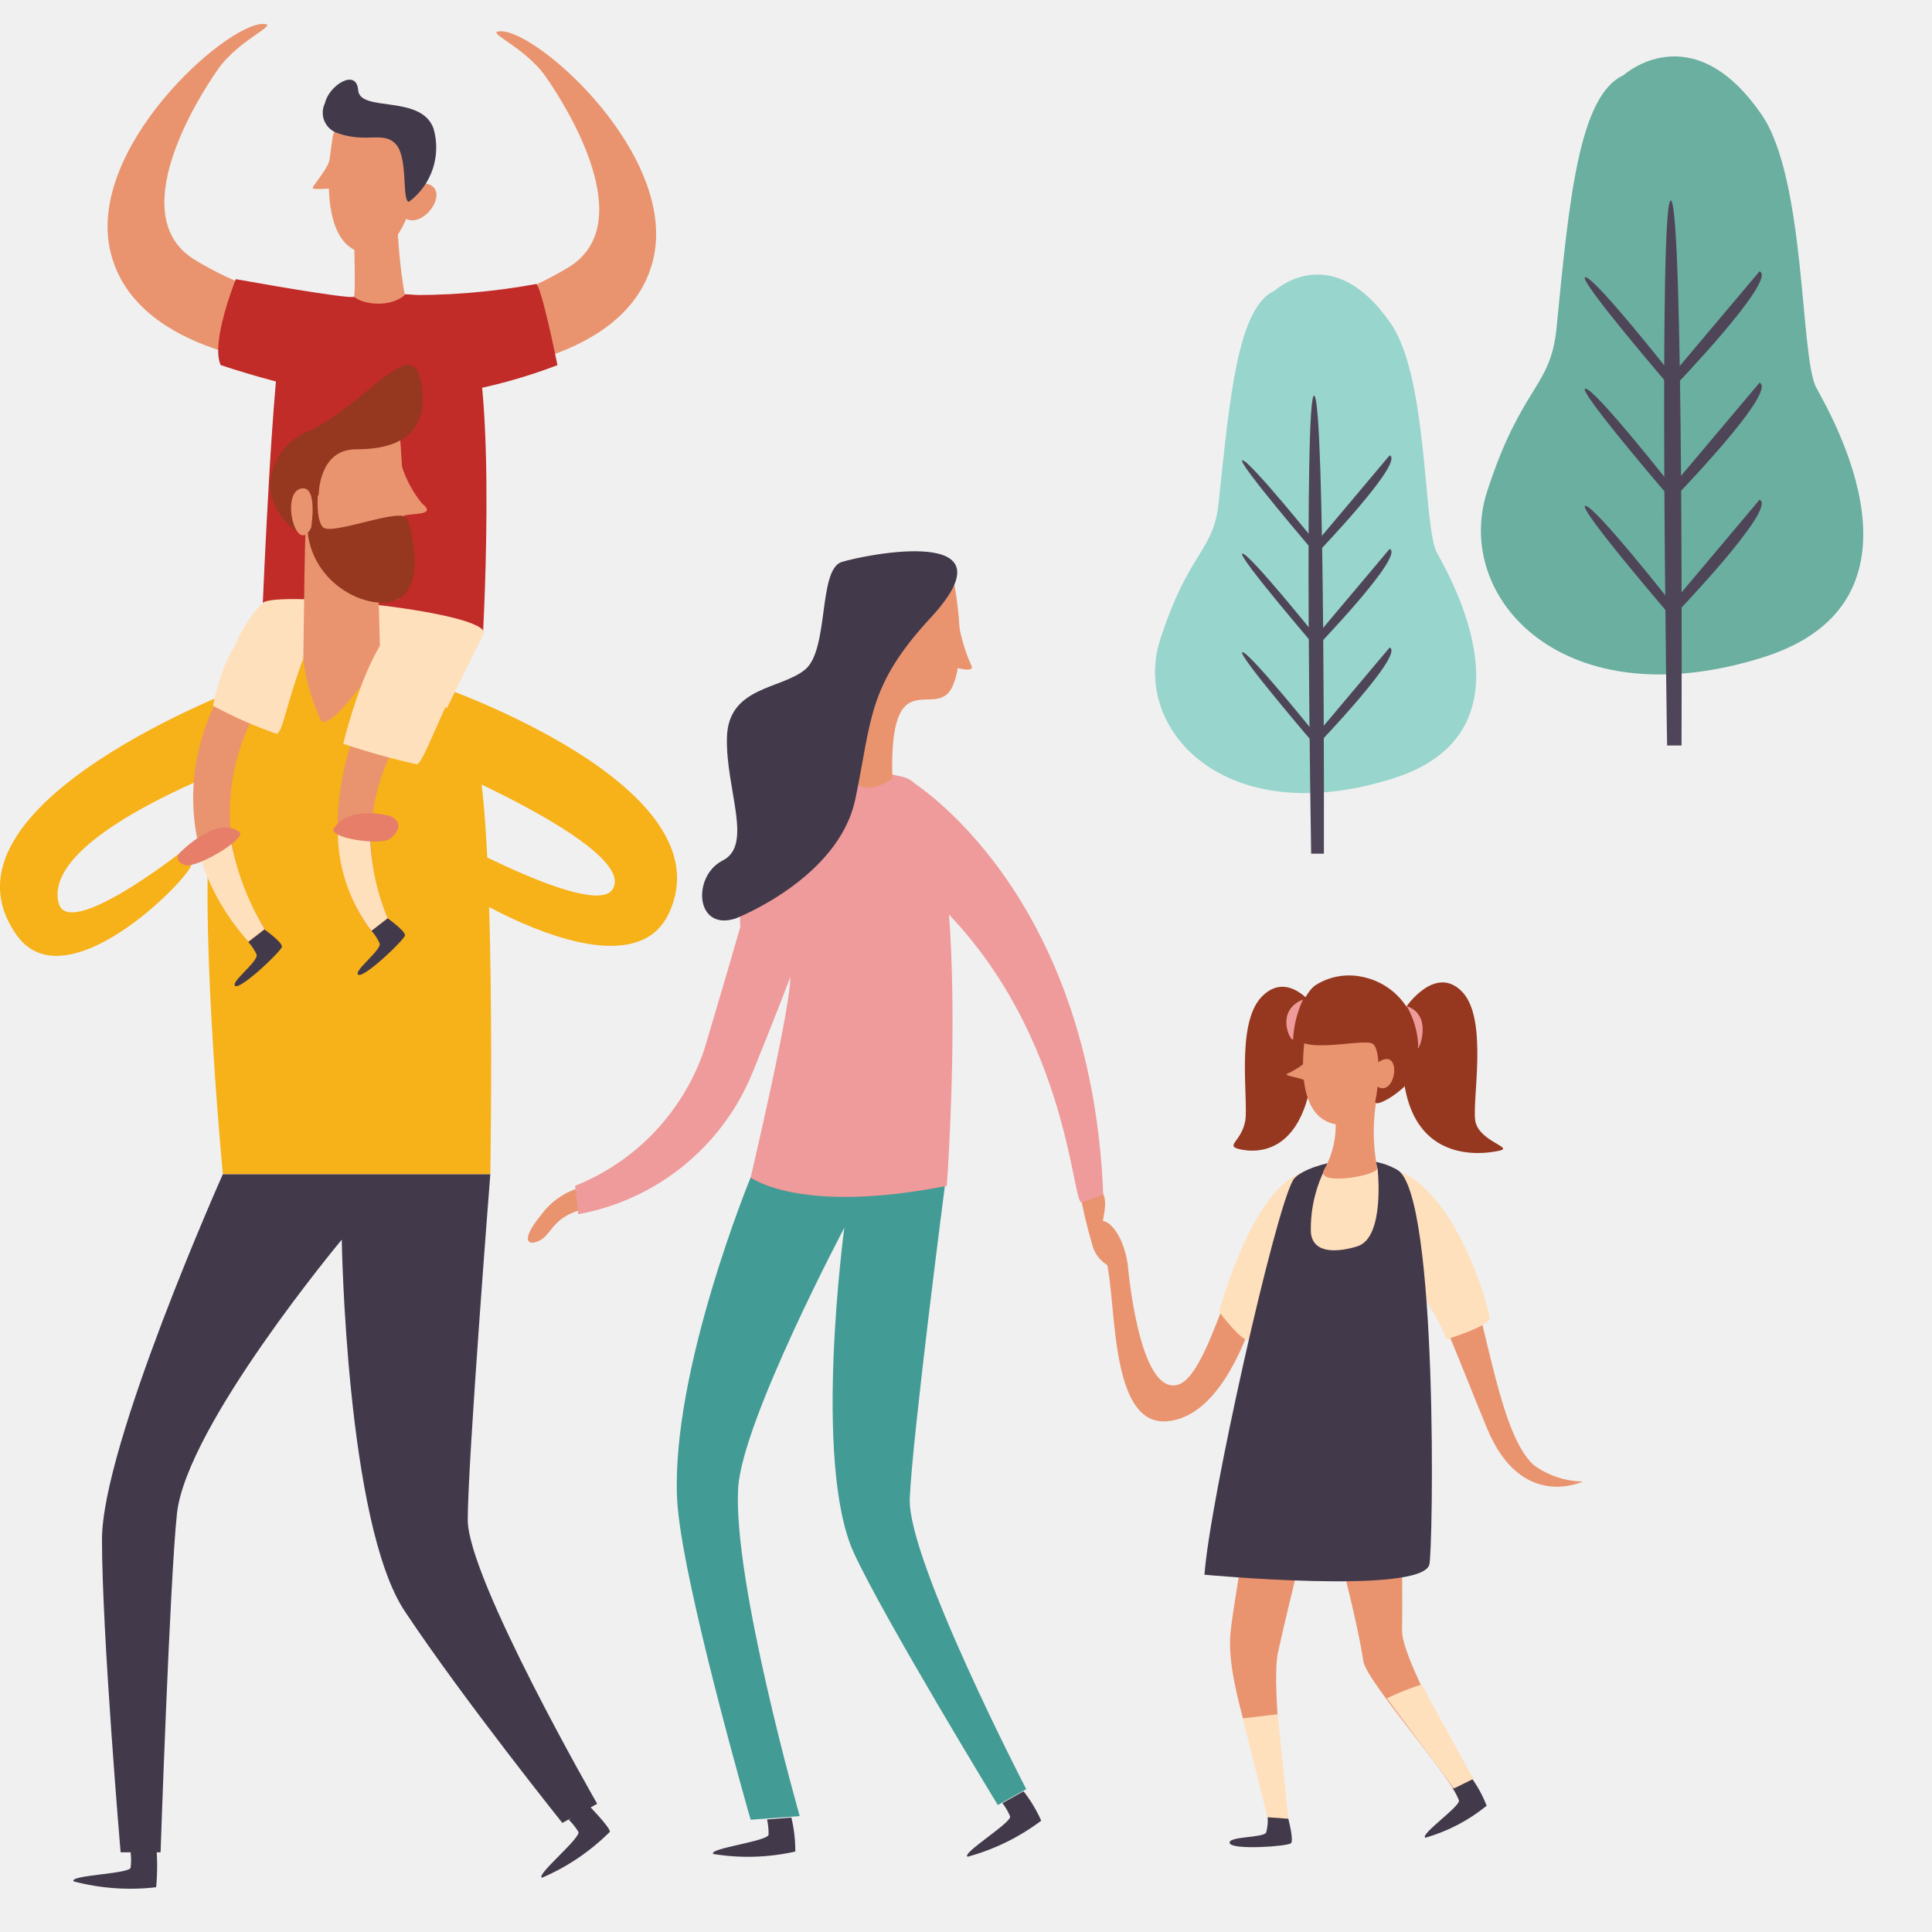
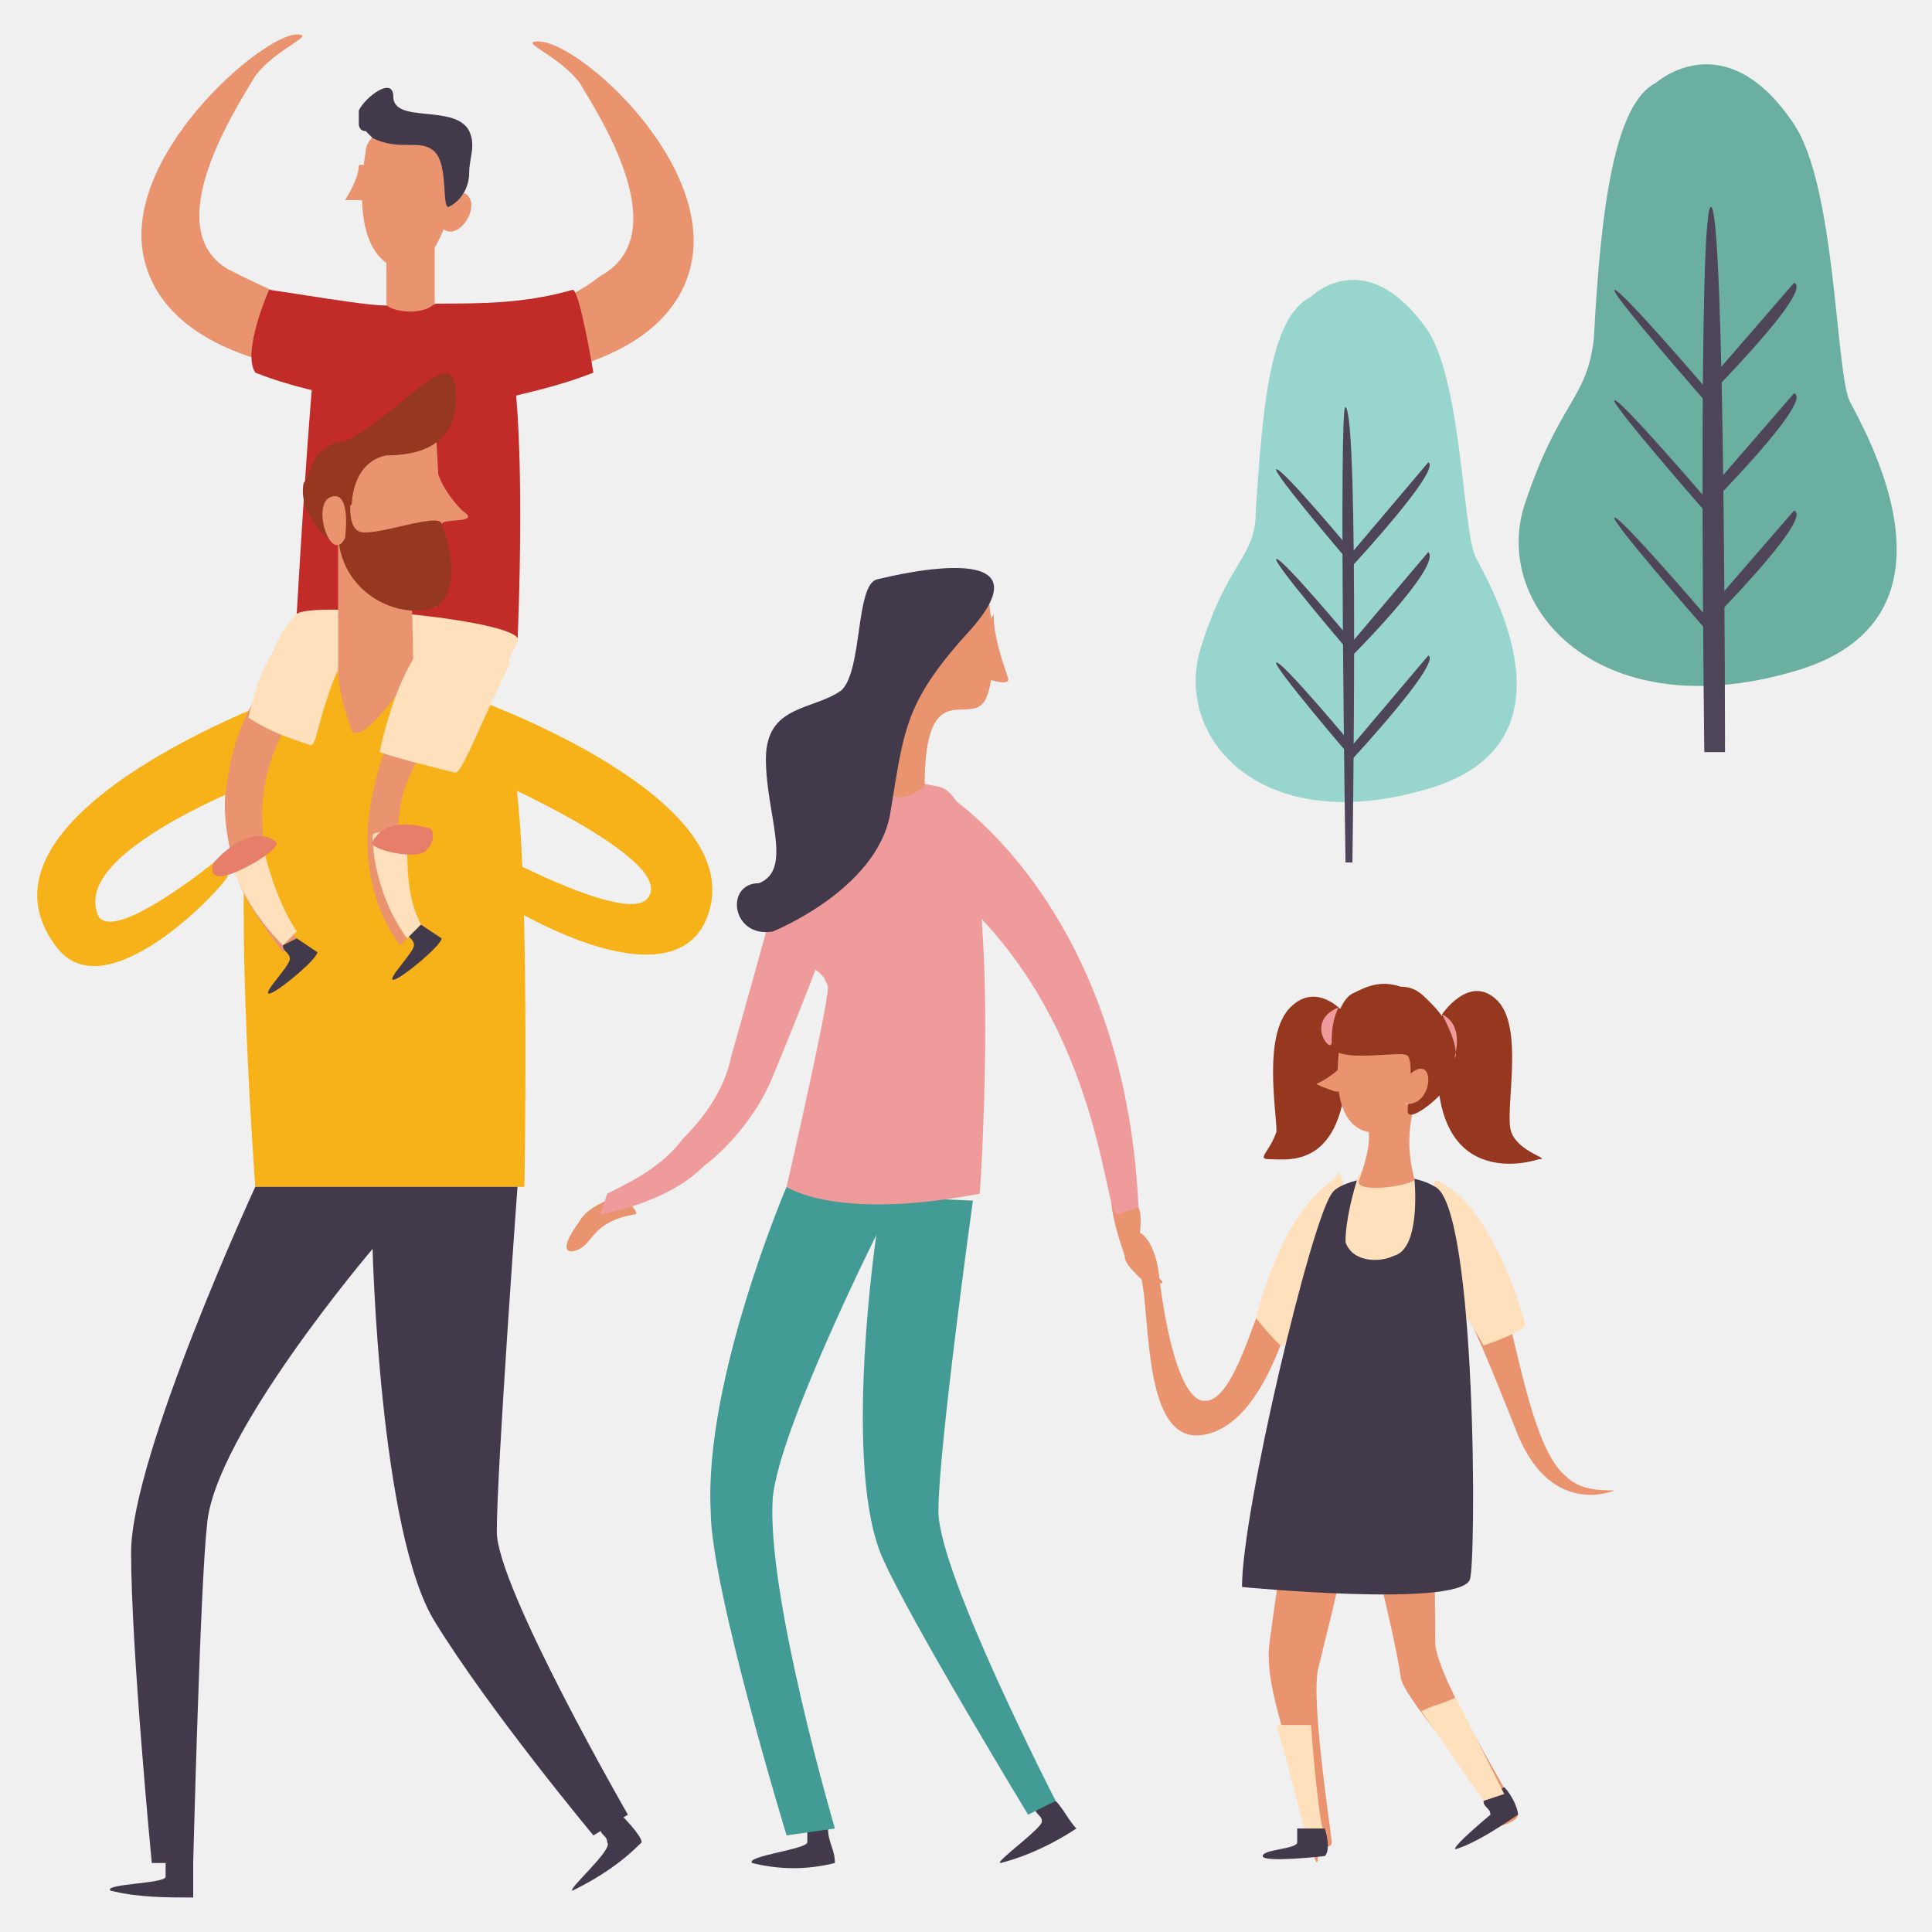
- <svg xmlns="http://www.w3.org/2000/svg" width="28" height="28" viewBox="0 0 28 28" fill="none">
-   <path d="M12.393 9.669C12.393 9.669 12.151 10.023 12.183 10.048C12.215 10.073 12.368 9.942 12.368 9.942" stroke="white" stroke-width="0.18" stroke-linecap="round" stroke-linejoin="round" />
-   <path d="M8.452 17.2C8.204 17.26 7.986 17.407 7.838 17.614C7.525 17.993 7.657 18.071 7.838 17.969C8.019 17.866 8.019 17.565 8.655 17.49C8.794 17.483 8.452 17.2 8.452 17.2Z" fill="#E9946F" />
-   <path d="M15.633 17.189C15.682 17.479 15.749 17.765 15.832 18.047C15.859 18.148 15.918 18.237 16 18.301C16.082 18.365 16.183 18.401 16.287 18.402C16.49 18.402 15.964 18.168 15.96 17.891C15.957 17.615 16.22 17.143 15.633 17.189Z" fill="#E9946F" />
-   <path d="M8.335 17.186C8.77 17.012 9.162 16.746 9.485 16.407C9.807 16.067 10.053 15.663 10.204 15.22C10.63 13.801 11.245 11.648 11.245 11.648L11.885 12.712C11.885 12.712 12.116 12.578 10.904 15.55C10.69 16.075 10.346 16.538 9.905 16.896C9.464 17.254 8.94 17.495 8.381 17.597L8.335 17.186Z" fill="#EF9A9B" />
-   <path d="M14.834 25.961C14.937 26.092 15.023 26.235 15.09 26.387C14.771 26.627 14.409 26.804 14.024 26.909C13.924 26.862 14.67 26.412 14.639 26.323C14.61 26.255 14.573 26.191 14.528 26.132L14.834 25.961Z" fill="#42394A" />
-   <path d="M11.469 26.341C11.508 26.502 11.527 26.668 11.526 26.834C11.135 26.922 10.731 26.934 10.336 26.869C10.265 26.787 11.132 26.685 11.139 26.589C11.14 26.515 11.133 26.442 11.117 26.369L11.469 26.341Z" fill="#42394A" />
-   <path d="M13.2 11.318C13.2 11.318 15.815 12.893 15.989 17.317L15.683 17.423C15.53 17.533 15.52 14.777 13.377 12.893C12.631 12.241 12.791 11.297 13.2 11.318Z" fill="#EF9A9B" />
-   <path d="M10.879 17.065C10.879 17.065 9.725 19.864 9.813 21.719C9.863 22.843 10.879 26.373 10.879 26.373L11.59 26.32C11.59 26.32 10.62 22.918 10.698 21.566C10.755 20.594 12.237 17.792 12.237 17.792C12.237 17.792 11.775 21.198 12.375 22.506C12.809 23.45 14.461 26.16 14.461 26.16L14.873 25.93C14.873 25.93 13.15 22.606 13.185 21.719C13.221 20.832 13.694 17.186 13.694 17.186C13.694 17.186 11.117 17.111 10.879 17.065Z" fill="#439B95" />
-   <path d="M10.879 17.065C10.879 17.065 11.59 17.608 13.722 17.186C13.722 17.186 14.141 11.51 13.093 11.262C12.045 11.013 11.743 11.027 11.174 11.648C10.787 12.07 10.545 13.777 10.893 13.816C11.242 13.855 11.405 13.816 11.451 14.131C11.497 14.447 10.879 17.065 10.879 17.065Z" fill="#EF9A9B" />
-   <path d="M13.807 8.346C13.807 8.346 14.041 9.41 13.807 9.942C13.572 10.474 12.88 9.531 12.933 11.283C12.933 11.283 12.332 11.744 12.244 10.953C12.119 9.875 12.435 7.491 13.807 8.346Z" fill="#E9946F" />
-   <path d="M10.659 13.312C10.659 13.312 12.155 12.734 12.396 11.581C12.638 10.428 12.567 9.946 13.491 8.949C14.742 7.594 12.549 8.037 12.201 8.144C11.853 8.25 12.02 9.413 11.668 9.704C11.316 9.995 10.549 9.946 10.535 10.698C10.521 11.45 10.918 12.248 10.474 12.471C10.03 12.695 10.073 13.5 10.659 13.312Z" fill="#42394A" />
-   <path d="M13.857 8.732C13.874 9.044 13.948 9.351 14.073 9.637C14.166 9.789 13.718 9.637 13.718 9.637C13.674 9.328 13.723 9.014 13.857 8.732Z" fill="#E9946F" />
-   <path d="M16.344 18.321C16.344 18.321 16.497 20.197 17.055 20.073C17.613 19.949 17.968 17.473 18.767 17.1L19.023 17.86C19.023 17.86 18.444 18.079 18.337 18.502C18.231 18.924 17.822 20.516 16.916 20.598C16.01 20.68 16.206 18.573 15.999 18.189C15.633 17.512 16.213 17.505 16.344 18.321Z" fill="#E9946F" />
-   <path d="M17.666 19.009C17.666 19.009 18.021 19.48 18.096 19.41C18.447 18.924 18.749 18.404 18.998 17.859C18.998 17.682 18.977 16.927 18.884 16.983C18.792 17.04 18.224 17.139 17.666 19.009Z" fill="#FFE0BC" />
-   <path d="M20.32 17.065C20.32 17.065 20.917 17.32 21.244 18.317C21.57 19.314 21.748 20.8 22.228 21.233C22.434 21.384 22.683 21.467 22.939 21.471C22.939 21.471 22.05 21.903 21.553 20.704C21.151 19.743 20.665 18.381 20.394 18.282L20.32 17.065Z" fill="#E9946F" />
-   <path d="M20.963 19.41C20.963 19.41 21.581 19.222 21.588 19.108C21.595 18.995 21.137 17.334 20.291 16.98C20.224 17.281 20.183 17.587 20.167 17.895C20.167 18.218 20.796 18.927 20.963 19.41Z" fill="#FFE0BC" />
-   <path d="M18.27 21.034C18.27 21.034 17.936 22.85 17.84 23.599C17.744 24.347 18.195 25.298 18.394 26.461C18.483 26.962 18.483 26.674 18.5 26.628C18.579 26.43 18.7 26.561 18.678 26.43C18.657 26.298 18.415 24.429 18.522 23.946C18.696 23.145 19.129 21.463 19.129 21.463C19.129 21.463 19.655 23.347 19.758 24.074C19.801 24.386 21.276 26.022 21.18 26.203C21.084 26.383 20.824 26.344 20.984 26.352C21.144 26.359 21.457 26.273 21.471 26.16C21.485 26.046 20.313 24.113 20.32 23.631C20.345 21.928 20.199 19.913 20.32 18.941C20.441 17.969 19.396 17.721 18.998 17.859C18.6 17.998 19.303 18.349 18.27 21.034Z" fill="#E9946F" />
-   <path d="M21.336 25.78C21.422 25.901 21.492 26.032 21.546 26.17C21.284 26.383 20.982 26.541 20.657 26.634C20.572 26.588 21.169 26.177 21.144 26.092C21.12 26.032 21.091 25.974 21.055 25.919L21.336 25.78Z" fill="#42394A" />
-   <path d="M17.456 22.822C17.456 22.822 20.569 23.113 20.714 22.68C20.771 22.513 20.849 17.302 20.252 16.955C19.727 16.646 18.867 16.902 18.742 17.1C18.476 17.547 17.531 21.765 17.456 22.822Z" fill="#42394A" />
-   <path d="M18.01 24.904L18.518 24.844C18.518 24.844 18.653 26.199 18.678 26.43L18.373 26.352C18.373 26.352 18.167 25.532 18.01 24.904Z" fill="#FFE0BC" />
-   <path d="M20.1 24.613C20.264 24.534 20.434 24.467 20.608 24.411C20.608 24.436 21.354 25.78 21.354 25.78L21.073 25.919L20.1 24.613Z" fill="#FFE0BC" />
-   <path d="M19.965 16.937C19.965 16.937 20.078 17.934 19.673 18.062C19.424 18.14 19.027 18.193 18.998 17.86C18.989 17.514 19.073 17.172 19.24 16.87C19.314 16.841 19.837 16.448 19.965 16.937Z" fill="#FFE0BC" />
-   <path d="M18.671 26.359C18.671 26.359 18.753 26.667 18.71 26.713C18.668 26.759 17.858 26.816 17.822 26.713C17.787 26.61 18.316 26.639 18.351 26.557C18.37 26.485 18.377 26.411 18.373 26.337L18.671 26.359Z" fill="#42394A" />
-   <path d="M19.328 16.029C19.397 16.346 19.347 16.677 19.186 16.959C19.076 17.186 19.929 17.047 19.961 16.937C19.892 16.586 19.892 16.224 19.961 15.873C19.85 15.852 19.737 15.855 19.628 15.882C19.518 15.909 19.416 15.959 19.328 16.029Z" fill="#E9946F" />
-   <path d="M20.387 14.582C20.387 14.582 20.807 13.975 21.19 14.373C21.574 14.77 21.329 15.958 21.382 16.249C21.436 16.54 21.936 16.628 21.738 16.675C21.539 16.721 19.993 17.019 20.387 14.582Z" fill="#963820" />
-   <path d="M19.041 14.582C19.041 14.582 18.664 14.053 18.284 14.447C17.904 14.841 18.099 15.958 18.046 16.249C17.992 16.54 17.755 16.604 17.957 16.653C18.16 16.703 19.186 16.866 19.041 14.582Z" fill="#963820" />
-   <path d="M18.991 14.607C18.991 14.607 18.596 16.111 19.328 16.288C19.869 16.419 20.273 15.401 20.139 14.716C20.003 14.032 19.016 14.255 18.991 14.607Z" fill="#E9946F" />
-   <path d="M18.753 14.851C18.753 14.851 18.892 14.383 19.073 14.273C19.267 14.153 19.499 14.11 19.723 14.153C19.884 14.182 20.036 14.25 20.165 14.351C20.294 14.453 20.396 14.584 20.462 14.734C20.59 15.089 20.37 15.153 20.462 15.288C20.554 15.422 20.569 15.288 20.505 15.529C20.441 15.77 19.897 16.096 19.933 15.955C19.968 15.813 20.029 15.245 19.901 15.132C19.773 15.018 18.614 15.383 18.753 14.851Z" fill="#963820" />
-   <path d="M19.915 15.44C19.892 15.462 19.875 15.489 19.866 15.518C19.856 15.548 19.853 15.579 19.859 15.61C19.864 15.641 19.877 15.67 19.896 15.695C19.915 15.719 19.94 15.739 19.968 15.752C20.252 15.908 20.337 15.079 19.915 15.44Z" fill="#E9946F" />
-   <path d="M18.884 14.486C18.804 14.658 18.756 14.843 18.742 15.032C18.764 15.205 18.426 14.67 18.884 14.486Z" fill="#EF9A9B" />
-   <path d="M20.387 14.582C20.488 14.756 20.545 14.952 20.554 15.152C20.512 15.34 20.814 14.723 20.387 14.582Z" fill="#EF9A9B" />
-   <path d="M19.03 15.298C18.927 15.403 18.807 15.489 18.675 15.553C18.55 15.592 18.877 15.614 18.924 15.67C18.97 15.727 19.229 15.419 19.03 15.298Z" fill="#E9946F" />
-   <path d="M6.999 9.194C6.999 9.194 7.244 4.884 6.665 4.469C6.086 4.054 4.246 4.313 4.1 4.784C3.954 5.256 3.809 8.736 3.809 8.736C3.809 8.736 6.8 9.25 6.999 9.194Z" fill="#C12B28" />
-   <path d="M4.288 5.292C4.288 5.292 1.986 5.178 1.606 3.67C1.225 2.163 3.269 0.347 3.809 0.347C4.068 0.347 3.475 0.56 3.165 0.996C2.856 1.432 1.776 3.156 2.842 3.777C3.395 4.111 4.01 4.327 4.651 4.412L4.288 5.292Z" fill="#E9946F" />
-   <path d="M6.779 5.398C6.779 5.398 9.081 5.284 9.462 3.78C9.842 2.276 7.816 0.453 7.259 0.453C6.999 0.453 7.593 0.666 7.902 1.102C8.211 1.538 9.295 3.262 8.218 3.887C7.66 4.221 7.04 4.437 6.395 4.522L6.779 5.398Z" fill="#E9946F" />
-   <path d="M6.31 9.924C6.31 9.924 10.598 11.382 9.685 13.255C9.024 14.6 5.951 12.546 5.866 12.297C5.886 12.149 5.929 12.004 5.994 11.868C5.994 11.868 8.605 13.365 8.882 12.883C9.238 12.273 6.136 10.989 6.136 10.989L6.31 9.924Z" fill="#F7B119" />
-   <path d="M3.599 9.924C3.599 9.924 -1.127 11.666 0.252 13.567C0.963 14.525 2.686 12.79 2.771 12.542C2.796 12.468 2.59 12.376 2.59 12.376C2.59 12.376 0.984 13.631 0.849 13.085C0.59 12.046 3.777 10.957 3.777 10.957L3.599 9.924Z" fill="#F7B119" />
-   <path d="M3.361 9.484C3.449 9.203 3.602 8.947 3.809 8.736C4.036 8.551 7.17 8.878 7.006 9.194C6.907 9.385 6.377 10.467 6.377 10.467C6.377 10.467 3.496 10.148 3.361 9.484Z" fill="#FFE0BC" />
-   <path d="M8.527 26.16C8.527 26.16 8.833 26.472 8.84 26.547C8.557 26.829 8.223 27.056 7.856 27.213C7.753 27.181 8.428 26.632 8.382 26.547C8.342 26.483 8.296 26.425 8.243 26.373L8.527 26.16Z" fill="#42394A" />
-   <path d="M2.263 26.735C2.282 26.94 2.282 27.146 2.263 27.351C1.862 27.398 1.456 27.369 1.066 27.266C1.002 27.174 1.872 27.16 1.893 27.068C1.902 26.994 1.902 26.919 1.893 26.845L2.263 26.735Z" fill="#42394A" />
-   <path d="M4.455 6.256C4.322 6.31 4.205 6.395 4.113 6.506C4.022 6.616 3.96 6.747 3.933 6.888C3.816 7.388 4.37 7.824 4.455 7.739C4.541 7.654 4.455 6.256 4.455 6.256Z" fill="#963820" />
-   <path d="M4.381 10.903C4.381 10.903 4.409 8.066 4.427 7.711C4.445 7.356 5.301 7.505 5.407 7.711C5.514 7.917 5.525 10.903 5.525 10.903H4.381Z" fill="#E9946F" />
-   <path d="M5.763 5.852C5.763 5.852 5.997 8.633 5.763 8.69C5.528 8.747 4.636 8.512 4.516 8.101C4.395 7.69 4.022 6.214 5.763 5.852Z" fill="#E9946F" />
-   <path d="M4.619 7.168C4.619 7.168 4.619 6.519 5.148 6.512C5.567 6.512 6.257 6.427 6.104 5.543C5.976 4.816 5.319 5.852 4.466 6.253C3.613 6.654 4.224 7.764 4.619 7.168Z" fill="#963820" />
-   <path d="M5.525 9.541C5.525 9.541 4.782 10.634 4.651 10.439C4.518 10.155 4.431 9.852 4.395 9.541C4.349 9.35 3.329 10.077 3.087 11.542C2.846 13.007 3.23 17.019 3.23 17.019H7.106C7.106 17.019 7.198 11.588 6.868 10.832C6.537 10.077 5.525 9.541 5.525 9.541Z" fill="#F7B119" />
-   <path d="M3.229 17.019C3.229 17.019 1.478 20.942 1.478 22.311C1.478 23.68 1.748 26.845 1.748 26.845H2.327C2.327 26.845 2.462 22.886 2.565 21.932C2.707 20.658 4.953 17.966 4.953 17.966C4.953 17.966 5.017 22.074 5.866 23.351C6.715 24.628 8.15 26.419 8.15 26.419L8.655 26.142C8.655 26.142 6.779 22.879 6.779 22.027C6.779 21.176 7.106 17.019 7.106 17.019H3.229Z" fill="#42394A" />
-   <path d="M5.926 9.435C5.926 9.435 5.216 9.906 4.953 11.318C4.69 12.73 5.383 13.489 5.383 13.489L5.617 13.308C5.37 12.746 5.312 12.118 5.452 11.52C5.593 10.922 5.923 10.386 6.395 9.992C6.395 9.992 6.523 9.513 5.926 9.435Z" fill="#E9946F" />
-   <path d="M4.974 10.779C5.324 10.897 5.68 10.997 6.04 11.077C6.132 11.077 6.417 10.236 6.818 9.513C6.818 9.513 5.848 9.087 5.685 9.158C5.521 9.229 5.212 9.846 4.974 10.779Z" fill="#FFE0BC" />
-   <path d="M3.908 9.165C3.313 9.68 2.928 10.394 2.824 11.173C2.768 11.619 2.81 12.072 2.946 12.501C3.082 12.93 3.31 13.324 3.613 13.656L3.848 13.475C3.483 12.934 3.303 12.291 3.334 11.64C3.364 10.989 3.604 10.365 4.018 9.86C4.018 9.86 4.491 9.243 3.908 9.165Z" fill="#E9946F" />
-   <path d="M3.087 10.229C3.382 10.388 3.689 10.523 4.004 10.634C4.096 10.634 4.146 10.208 4.395 9.545C4.395 9.545 3.958 8.892 3.794 8.974C3.631 9.055 3.261 9.339 3.087 10.229Z" fill="#FFE0BC" />
-   <path d="M5.756 4.273C6.43 4.291 7.103 4.238 7.767 4.117C7.838 4.1 8.079 5.292 8.079 5.292C7.619 5.468 7.143 5.6 6.658 5.685C6.431 5.668 5.756 4.273 5.756 4.273Z" fill="#C12B28" />
-   <path d="M3.418 4.046C3.418 4.046 3.048 4.958 3.198 5.291C3.676 5.449 4.162 5.58 4.654 5.685L5.13 4.288C5.251 4.362 4.129 4.174 3.418 4.046Z" fill="#C12B28" />
-   <path d="M5.134 3.568C5.134 3.568 5.152 4.192 5.134 4.277C5.116 4.362 5.592 4.508 5.866 4.277C5.802 3.901 5.765 3.52 5.756 3.138C5.756 3.138 5.205 3.426 5.134 3.568Z" fill="#E9946F" />
-   <path d="M5.763 6.501C5.808 6.794 5.931 7.07 6.118 7.299C6.374 7.502 5.844 7.416 5.805 7.502C5.766 7.587 5.439 6.732 5.763 6.501Z" fill="#E9946F" />
-   <path d="M5.617 13.308C5.617 13.308 5.877 13.493 5.869 13.556C5.862 13.62 5.28 14.173 5.194 14.127C5.109 14.081 5.528 13.773 5.503 13.673C5.473 13.606 5.432 13.544 5.383 13.489L5.617 13.308Z" fill="#42394A" />
-   <path d="M3.833 13.471C3.833 13.471 4.093 13.656 4.086 13.72C4.079 13.783 3.496 14.336 3.411 14.29C3.325 14.244 3.745 13.936 3.72 13.836C3.689 13.769 3.649 13.707 3.599 13.652L3.833 13.471Z" fill="#42394A" />
-   <path d="M3.332 12.109C3.165 12.127 3 12.166 2.842 12.226C2.975 12.754 3.235 13.241 3.599 13.645L3.833 13.464C3.583 13.048 3.413 12.588 3.332 12.109Z" fill="#FFE0BC" />
-   <path d="M5.361 11.996C5.361 11.996 4.978 11.928 4.896 11.996C4.884 12.534 5.056 13.061 5.383 13.489L5.617 13.308C5.445 12.892 5.358 12.446 5.361 11.996Z" fill="#FFE0BC" />
-   <path d="M5.653 11.826C5.653 11.826 5.066 11.659 4.839 12.006C4.75 12.145 5.518 12.261 5.653 12.155C5.788 12.049 5.837 11.907 5.653 11.826Z" fill="#E67E69" />
-   <path d="M2.59 12.375C2.59 12.375 3.123 11.812 3.464 12.053C3.599 12.145 2.849 12.588 2.686 12.538C2.522 12.488 2.59 12.375 2.59 12.375Z" fill="#E67E69" />
-   <path d="M4.818 2.014C4.818 2.014 4.534 3.539 5.276 3.667C5.823 3.759 6.154 2.713 5.987 2.042C5.82 1.372 4.818 1.663 4.818 2.014Z" fill="#E9946F" />
-   <path d="M5.877 2.684C5.877 2.684 5.646 2.978 5.837 3.141C6.171 3.421 6.726 2.475 5.877 2.684Z" fill="#E9946F" />
-   <path d="M4.711 1.492C4.691 1.531 4.68 1.573 4.678 1.617C4.675 1.661 4.682 1.704 4.698 1.745C4.714 1.786 4.738 1.823 4.769 1.854C4.8 1.885 4.837 1.909 4.878 1.924C5.312 2.084 5.557 1.892 5.738 2.091C5.919 2.29 5.82 2.914 5.926 2.925C6.088 2.805 6.208 2.639 6.272 2.448C6.335 2.258 6.339 2.053 6.282 1.86C6.1 1.364 5.216 1.633 5.191 1.307C5.166 0.981 4.764 1.243 4.711 1.492Z" fill="#42394A" />
-   <path d="M4.8 2.73C4.8 2.73 4.558 2.751 4.533 2.73C4.508 2.709 4.779 2.429 4.782 2.28C4.786 2.131 5.244 2.691 4.8 2.73Z" fill="#E9946F" />
-   <path d="M4.619 7.005C4.619 7.005 4.555 7.509 4.679 7.64C4.804 7.771 5.841 7.335 5.905 7.519C5.969 7.704 6.168 8.498 5.759 8.69C5.351 8.881 4.43 8.449 4.452 7.548C4.473 6.647 4.558 6.82 4.619 7.005Z" fill="#963820" />
-   <path d="M4.509 7.65C4.509 7.65 4.619 6.994 4.345 7.086C4.072 7.179 4.295 8.061 4.509 7.65Z" fill="#E9946F" />
-   <path d="M23.528 1.091C23.528 1.091 24.516 0.19 25.529 1.659C26.175 2.595 26.087 5.177 26.321 5.614C26.555 6.05 28.098 8.696 25.585 9.516C22.661 10.452 21.052 8.664 21.553 7.121C22.054 5.578 22.469 5.631 22.558 4.762C22.739 2.904 22.882 1.385 23.528 1.091Z" fill="#6AAF9F" />
-   <path d="M24.161 10.804C24.161 10.804 24.033 2.791 24.218 2.908C24.402 3.025 24.37 10.804 24.37 10.804H24.161Z" fill="#4F4558" />
-   <path d="M24.232 5.639C24.232 5.639 22.839 4.018 22.977 4.018C23.116 4.018 24.232 5.437 24.232 5.437L25.5 3.933C25.774 4.039 24.232 5.639 24.232 5.639Z" fill="#4F4558" />
-   <path d="M24.232 7.25C24.232 7.25 22.839 5.632 22.977 5.632C23.116 5.632 24.232 7.051 24.232 7.051L25.5 5.547C25.774 5.668 24.232 7.25 24.232 7.25Z" fill="#4F4558" />
-   <path d="M24.232 8.952C24.232 8.952 22.839 7.331 22.977 7.331C23.116 7.331 24.232 8.75 24.232 8.75L25.5 7.243C25.774 7.353 24.232 8.952 24.232 8.952Z" fill="#4F4558" />
-   <path d="M18.476 4.21C18.476 4.21 19.304 3.45 20.156 4.688C20.7 5.472 20.625 7.643 20.824 8.009C21.023 8.374 22.306 10.602 20.206 11.276C17.747 12.063 16.394 10.566 16.816 9.264C17.239 7.963 17.587 8.009 17.662 7.281C17.826 5.735 17.939 4.454 18.476 4.21Z" fill="#98D5CC" />
-   <path d="M19.002 12.372C19.002 12.372 18.892 5.632 19.048 5.735C19.204 5.838 19.187 12.372 19.187 12.372H19.002Z" fill="#4F4558" />
-   <path d="M19.073 8.034C19.073 8.034 17.904 6.671 18.007 6.671C18.11 6.671 19.073 7.867 19.073 7.867L20.139 6.6C20.369 6.686 19.073 8.034 19.073 8.034Z" fill="#4F4558" />
-   <path d="M19.073 9.385C19.073 9.385 17.904 8.023 18.007 8.023C18.11 8.023 19.073 9.222 19.073 9.222L20.139 7.956C20.369 8.041 19.073 9.385 19.073 9.385Z" fill="#4F4558" />
-   <path d="M19.073 10.815C19.073 10.815 17.904 9.452 18.007 9.452C18.11 9.452 19.073 10.651 19.073 10.651L20.139 9.385C20.369 9.47 19.073 10.815 19.073 10.815Z" fill="#4F4558" />
+ <svg xmlns="http://www.w3.org/2000/svg" version="1.1" id="圖層_1" x="0px" y="0px" viewBox="0 0 28 28" style="enable-background:new 0 0 28 28;" xml:space="preserve">
+   <style type="text/css">
+ 	.st0{fill:none;stroke:#FFFFFF;stroke-width:0.18;stroke-linecap:round;stroke-linejoin:round;}
+ 	.st1{fill:#E9946F;}
+ 	.st2{fill:#EF9A9B;}
+ 	.st3{fill:#42394A;}
+ 	.st4{fill:#439B95;}
+ 	.st5{fill:#FFE0BC;}
+ 	.st6{fill:#963820;}
+ 	.st7{fill:#C12B28;}
+ 	.st8{fill:#F7B119;}
+ 	.st9{fill:#E67E69;}
+ 	.st10{fill:#6AAF9F;}
+ 	.st11{fill:#4F4558;}
+ 	.st12{fill:#98D5CC;}
+ 	.st13{fill:#C16326;}
+ 	.st14{fill:#AA5C27;}
+ 	.st15{fill:#EE3B4D;}
+ 	.st16{opacity:0.73;}
+ 	.st17{opacity:0.73;fill:#78C2FF;enable-background:new    ;}
+ 	.st18{opacity:0.73;fill:#2180CC;enable-background:new    ;}
+ 	.st19{opacity:0.74;}
+ 	.st20{opacity:0.74;fill:#F7F7F7;enable-background:new    ;}
+ 	.st21{fill:#DBDBDB;}
+ 	.st22{fill:#C3DB60;}
+ 	.st23{fill:#98B037;}
+ 	.st24{fill:#FFFFFF;}
+ </style>
+   <g>
+     <path class="st0" d="M12.9,9.8c0,0-0.2,0.4-0.2,0.4c0,0,0.2-0.1,0.2-0.1" />
+     <path class="st1" d="M9,17.3c-0.2,0.1-0.5,0.2-0.6,0.4c-0.3,0.4-0.2,0.5,0,0.4c0.2-0.1,0.2-0.4,0.8-0.5C9.3,17.6,9,17.3,9,17.3z" />
+     <path class="st1" d="M16.1,17.3c0,0.3,0.1,0.6,0.2,0.9c0,0.1,0.1,0.2,0.2,0.3c0.1,0.1,0.2,0.1,0.3,0.1c0.2,0-0.3-0.2-0.3-0.5   C16.5,17.8,16.7,17.3,16.1,17.3z" />
+     <path class="st2" d="M8.8,17.3c0.4-0.2,0.8-0.4,1.1-0.8c0.3-0.3,0.6-0.7,0.7-1.2c0.4-1.4,1-3.6,1-3.6l0.6,1.1c0,0,0.2-0.1-1,2.8   c-0.2,0.5-0.6,1-1,1.3c-0.4,0.4-1,0.6-1.5,0.7L8.8,17.3z" />
+     <path class="st3" d="M15.3,26.1c0.1,0.1,0.2,0.3,0.3,0.4c-0.3,0.2-0.7,0.4-1.1,0.5c-0.1,0,0.6-0.5,0.6-0.6c0-0.1-0.1-0.1-0.1-0.2   L15.3,26.1z" />
+     <path class="st3" d="M12,26.5c0,0.2,0.1,0.3,0.1,0.5c-0.4,0.1-0.8,0.1-1.2,0c-0.1-0.1,0.8-0.2,0.8-0.3c0-0.1,0-0.1,0-0.2L12,26.5z" />
+     <path class="st2" d="M13.7,11.5c0,0,2.6,1.6,2.8,6l-0.3,0.1C16,17.7,16,14.9,13.9,13C13.1,12.4,13.3,11.4,13.7,11.5z" />
+     <path class="st4" d="M11.4,17.2c0,0-1.2,2.8-1.1,4.7c0,1.1,1.1,4.7,1.1,4.7l0.7-0.1c0,0-1-3.4-0.9-4.8c0.1-1,1.5-3.8,1.5-3.8   s-0.5,3.4,0.1,4.7c0.4,0.9,2.1,3.7,2.1,3.7l0.4-0.2c0,0-1.7-3.3-1.7-4.2c0-0.9,0.5-4.5,0.5-4.5S11.6,17.3,11.4,17.2z" />
+     <path class="st2" d="M11.4,17.2c0,0,0.7,0.5,2.8,0.1c0,0,0.4-5.7-0.6-5.9c-1-0.2-1.4-0.2-1.9,0.4c-0.4,0.4-0.6,2.1-0.3,2.2   c0.3,0,0.5,0,0.6,0.3C12,14.6,11.4,17.2,11.4,17.2z" />
+     <path class="st1" d="M14.3,8.5c0,0,0.2,1.1,0,1.6c-0.2,0.5-0.9-0.4-0.9,1.3c0,0-0.6,0.5-0.7-0.3C12.6,10,12.9,7.6,14.3,8.5z" />
+     <path class="st3" d="M11.2,13.5c0,0,1.5-0.6,1.7-1.7c0.2-1.2,0.2-1.6,1.1-2.6c1.3-1.4-0.9-0.9-1.3-0.8c-0.3,0.1-0.2,1.3-0.5,1.6   c-0.4,0.3-1.1,0.2-1.1,1c0,0.8,0.4,1.6-0.1,1.8C10.5,12.8,10.6,13.6,11.2,13.5z" />
+     <path class="st1" d="M14.4,8.9c0,0.3,0.1,0.6,0.2,0.9c0.1,0.2-0.4,0-0.4,0C14.2,9.5,14.2,9.2,14.4,8.9z" />
+     <path class="st1" d="M16.8,18.5c0,0,0.2,1.9,0.7,1.8c0.6-0.1,0.9-2.6,1.7-3l0.3,0.8c0,0-0.6,0.2-0.7,0.6s-0.5,2-1.4,2.1   c-0.9,0.1-0.7-2-0.9-2.4C16.1,17.7,16.7,17.6,16.8,18.5z" />
+     <path class="st5" d="M18.2,19.1c0,0,0.4,0.5,0.4,0.4c0.4-0.5,0.7-1,0.9-1.6c0-0.2,0-0.9-0.1-0.9C19.3,17.2,18.7,17.3,18.2,19.1z" />
+     <path class="st1" d="M20.8,17.2c0,0,0.6,0.3,0.9,1.3c0.3,1,0.5,2.5,1,2.9c0.2,0.2,0.5,0.2,0.7,0.2c0,0-0.9,0.4-1.4-0.8   c-0.4-1-0.9-2.3-1.2-2.4L20.8,17.2z" />
+     <path class="st5" d="M21.5,19.5c0,0,0.6-0.2,0.6-0.3c0-0.1-0.5-1.8-1.3-2.1c-0.1,0.3-0.1,0.6-0.1,0.9   C20.7,18.4,21.3,19.1,21.5,19.5z" />
+     <path class="st1" d="M18.8,21.2c0,0-0.3,1.8-0.4,2.6c-0.1,0.7,0.4,1.7,0.6,2.9c0.1,0.5,0.1,0.2,0.1,0.2c0.1-0.2,0.2-0.1,0.2-0.2   c0-0.1-0.3-2-0.2-2.5c0.2-0.8,0.6-2.5,0.6-2.5s0.5,1.9,0.6,2.6c0,0.3,1.5,1.9,1.4,2.1c-0.1,0.2-0.4,0.1-0.2,0.1   c0.2,0,0.5-0.1,0.5-0.2c0-0.1-1.2-2-1.2-2.5c0-1.7-0.1-3.7,0-4.7c0.1-1-0.9-1.2-1.3-1.1C19.1,18.1,19.8,18.5,18.8,21.2z" />
+     <path class="st3" d="M21.8,25.9c0.1,0.1,0.2,0.3,0.2,0.4c-0.3,0.2-0.6,0.4-0.9,0.5c-0.1,0,0.5-0.5,0.5-0.5c0-0.1-0.1-0.1-0.1-0.2   L21.8,25.9z" />
+     <path class="st3" d="M18,23c0,0,3.1,0.3,3.3-0.1c0.1-0.2,0.1-5.4-0.5-5.7c-0.5-0.3-1.4-0.1-1.5,0.1C19,17.7,18,21.9,18,23z" />
+     <path class="st5" d="M18.5,25L19,25c0,0,0.1,1.4,0.2,1.6l-0.3-0.1C18.9,26.5,18.7,25.7,18.5,25z" />
+     <path class="st5" d="M20.6,24.8c0.2-0.1,0.3-0.1,0.5-0.2c0,0,0.7,1.4,0.7,1.4l-0.3,0.1L20.6,24.8z" />
+     <path class="st5" d="M20.5,17.1c0,0,0.1,1-0.3,1.1c-0.2,0.1-0.6,0.1-0.7-0.2c0-0.3,0.1-0.7,0.2-1C19.8,17,20.3,16.6,20.5,17.1z" />
+     <path class="st3" d="M19.2,26.5c0,0,0.1,0.3,0,0.4c0,0-0.9,0.1-0.9,0c0-0.1,0.5-0.1,0.5-0.2c0-0.1,0-0.1,0-0.2L19.2,26.5z" />
+     <path class="st1" d="M19.8,16.2c0.1,0.3,0,0.6-0.1,0.9c-0.1,0.2,0.7,0.1,0.8,0c-0.1-0.4-0.1-0.7,0-1.1c-0.1,0-0.2,0-0.3,0   C20,16,19.9,16.1,19.8,16.2z" />
+     <path class="st6" d="M20.9,14.7c0,0,0.4-0.6,0.8-0.2c0.4,0.4,0.1,1.6,0.2,1.9c0.1,0.3,0.6,0.4,0.4,0.4C22,16.9,20.5,17.2,20.9,14.7   z" />
+     <path class="st6" d="M19.5,14.7c0,0-0.4-0.5-0.8-0.1c-0.4,0.4-0.2,1.5-0.2,1.8c-0.1,0.3-0.3,0.4-0.1,0.4   C18.7,16.8,19.7,17,19.5,14.7z" />
+     <path class="st1" d="M19.5,14.7c0,0-0.4,1.5,0.3,1.7c0.5,0.1,0.9-0.9,0.8-1.6C20.5,14.2,19.5,14.4,19.5,14.7z" />
+     <path class="st6" d="M19.3,15c0,0,0.1-0.5,0.3-0.6c0.2-0.1,0.4-0.2,0.7-0.1c0.2,0,0.3,0.1,0.4,0.2c0.1,0.1,0.2,0.2,0.3,0.4   c0.1,0.4-0.1,0.4,0,0.6s0.1,0,0,0.2c-0.1,0.2-0.6,0.6-0.6,0.4c0-0.1,0.1-0.7,0-0.8C20.3,15.2,19.1,15.5,19.3,15z" />
+     <path class="st1" d="M20.4,15.6C20.4,15.6,20.4,15.6,20.4,15.6c-0.1,0.1-0.1,0.1-0.1,0.2c0,0,0,0.1,0,0.1s0,0,0.1,0.1   C20.8,16,20.8,15.2,20.4,15.6z" />
+     <path class="st2" d="M19.4,14.6c-0.1,0.2-0.1,0.4-0.1,0.5C19.3,15.3,18.9,14.8,19.4,14.6z" />
+     <path class="st2" d="M20.9,14.7c0.1,0.2,0.2,0.4,0.2,0.6C21,15.5,21.3,14.9,20.9,14.7z" />
+     <path class="st1" d="M19.5,15.4c-0.1,0.1-0.2,0.2-0.4,0.3c-0.1,0,0.2,0.1,0.2,0.1C19.5,15.9,19.7,15.6,19.5,15.4z" />
+     <path class="st7" d="M7.5,9.3c0,0,0.2-4.3-0.3-4.7C6.6,4.2,4.7,4.5,4.6,4.9c-0.1,0.5-0.3,4-0.3,4S7.3,9.4,7.5,9.3z" />
+     <path class="st1" d="M4.8,5.4c0,0-2.3-0.1-2.7-1.6C1.7,2.3,3.8,0.5,4.3,0.5c0.3,0-0.3,0.2-0.6,0.6C3.4,1.6,2.3,3.3,3.3,3.9   c0.6,0.3,1.2,0.6,1.8,0.6L4.8,5.4z" />
+     <path class="st1" d="M7.3,5.5c0,0,2.3-0.1,2.7-1.6c0.4-1.5-1.6-3.3-2.2-3.3c-0.3,0,0.3,0.2,0.6,0.6C8.7,1.7,9.8,3.4,8.7,4   C8.2,4.4,7.5,4.6,6.9,4.7L7.3,5.5z" />
+     <path class="st8" d="M6.8,10.1c0,0,4.3,1.5,3.4,3.3c-0.7,1.3-3.7-0.7-3.8-1c0-0.1,0.1-0.3,0.1-0.4c0,0,2.6,1.5,2.9,1   c0.4-0.6-2.7-1.9-2.7-1.9L6.8,10.1z" />
+     <path class="st8" d="M4.1,10.1c0,0-4.7,1.7-3.3,3.6c0.7,1,2.4-0.8,2.5-1c0-0.1-0.2-0.2-0.2-0.2s-1.6,1.3-1.7,0.7   c-0.3-1,2.9-2.1,2.9-2.1L4.1,10.1z" />
+     <path class="st5" d="M3.9,9.6c0.1-0.3,0.2-0.5,0.4-0.7C4.5,8.7,7.7,9,7.5,9.3c-0.1,0.2-0.6,1.3-0.6,1.3S4,10.3,3.9,9.6z" />
+     <path class="st3" d="M9,26.3c0,0,0.3,0.3,0.3,0.4c-0.3,0.3-0.6,0.5-1,0.7c-0.1,0,0.6-0.6,0.5-0.7c0-0.1-0.1-0.1-0.1-0.2L9,26.3z" />
+     <path class="st3" d="M2.8,26.9c0,0.2,0,0.4,0,0.6c-0.4,0-0.8,0-1.2-0.1c-0.1-0.1,0.8-0.1,0.8-0.2c0-0.1,0-0.1,0-0.2L2.8,26.9z" />
+     <path class="st6" d="M5,6.4C4.8,6.4,4.7,6.5,4.6,6.6S4.5,6.9,4.4,7C4.3,7.5,4.9,8,5,7.9C5,7.8,5,6.4,5,6.4z" />
+     <path class="st1" d="M4.9,11c0,0,0-2.8,0-3.2c0-0.4,0.9-0.2,1,0C6,8.1,6,11,6,11H4.9z" />
+     <path class="st1" d="M6.3,6c0,0,0.2,2.8,0,2.8C6,8.9,5.1,8.7,5,8.2C4.9,7.8,4.5,6.4,6.3,6z" />
+     <path class="st6" d="M5.1,7.3c0,0,0-0.6,0.5-0.7c0.4,0,1.1-0.1,1-1C6.5,5,5.8,6,5,6.4S4.7,7.9,5.1,7.3z" />
+     <path class="st8" d="M6,9.7c0,0-0.7,1.1-0.9,0.9C5,10.3,4.9,10,4.9,9.7c0-0.2-1.1,0.5-1.3,2s0.1,5.5,0.1,5.5h3.9   c0,0,0.1-5.4-0.2-6.2C7,10.2,6,9.7,6,9.7z" />
+     <path class="st3" d="M3.7,17.2c0,0-1.8,3.9-1.8,5.3S2.2,27,2.2,27h0.6c0,0,0.1-4,0.2-4.9c0.1-1.3,2.4-4,2.4-4s0.1,4.1,0.9,5.4   c0.8,1.3,2.3,3.1,2.3,3.1l0.5-0.3c0,0-1.9-3.3-1.9-4.1c0-0.9,0.3-5,0.3-5H3.7z" />
+     <path class="st1" d="M6.4,9.6c0,0-0.7,0.5-1,1.9c-0.3,1.4,0.4,2.2,0.4,2.2l0.2-0.2c-0.2-0.6-0.3-1.2-0.2-1.8   c0.1-0.6,0.5-1.1,0.9-1.5C6.9,10.1,7,9.7,6.4,9.6z" />
+     <path class="st5" d="M5.5,10.9c0.3,0.1,0.7,0.2,1.1,0.3c0.1,0,0.4-0.8,0.8-1.6c0,0-1-0.4-1.1-0.4C6,9.4,5.7,10,5.5,10.9z" />
+     <path class="st1" d="M4.4,9.3c-0.6,0.5-1,1.2-1.1,2c-0.1,0.4,0,0.9,0.1,1.3c0.1,0.4,0.4,0.8,0.7,1.2l0.2-0.2   c-0.4-0.5-0.5-1.2-0.5-1.8c0-0.7,0.3-1.3,0.7-1.8C4.5,10,5,9.4,4.4,9.3z" />
+     <path class="st5" d="M3.6,10.4c0.3,0.2,0.6,0.3,0.9,0.4c0.1,0,0.1-0.4,0.4-1.1c0,0-0.4-0.7-0.6-0.6C4.1,9.2,3.8,9.5,3.6,10.4z" />
+     <path class="st7" d="M6.3,4.4c0.7,0,1.3,0,2-0.2c0.1,0,0.3,1.2,0.3,1.2C8.1,5.6,7.6,5.7,7.2,5.8C6.9,5.8,6.3,4.4,6.3,4.4z" />
+     <path class="st7" d="M3.9,4.2c0,0-0.4,0.9-0.2,1.2c0.5,0.2,1,0.3,1.5,0.4l0.5-1.4C5.7,4.5,4.6,4.3,3.9,4.2z" />
+     <path class="st1" d="M5.6,3.7c0,0,0,0.6,0,0.7c0,0.1,0.5,0.2,0.7,0C6.3,4,6.3,3.7,6.3,3.3C6.3,3.3,5.7,3.6,5.6,3.7z" />
+     <path class="st1" d="M6.3,6.6c0,0.3,0.2,0.6,0.4,0.8c0.3,0.2-0.3,0.1-0.3,0.2C6.3,7.7,5.9,6.9,6.3,6.6z" />
+     <path class="st3" d="M6.1,13.4c0,0,0.3,0.2,0.3,0.2c0,0.1-0.6,0.6-0.7,0.6c-0.1,0,0.3-0.4,0.3-0.5c0-0.1-0.1-0.1-0.1-0.2L6.1,13.4z   " />
+     <path class="st3" d="M4.3,13.6c0,0,0.3,0.2,0.3,0.2c0,0.1-0.6,0.6-0.7,0.6c-0.1,0,0.3-0.4,0.3-0.5c0-0.1-0.1-0.1-0.1-0.2L4.3,13.6z   " />
+     <path class="st5" d="M3.8,12.2c-0.2,0-0.3,0.1-0.5,0.1c0.1,0.5,0.4,1,0.8,1.4l0.2-0.2C4.1,13.2,3.9,12.7,3.8,12.2z" />
+     <path class="st5" d="M5.9,12.1c0,0-0.4-0.1-0.5,0c0,0.5,0.2,1.1,0.5,1.5l0.2-0.2C5.9,13,5.9,12.6,5.9,12.1z" />
+     <path class="st9" d="M6.2,12c0,0-0.6-0.2-0.8,0.2c-0.1,0.1,0.7,0.3,0.8,0.1C6.3,12.2,6.3,12,6.2,12z" />
+     <path class="st9" d="M3.1,12.5c0,0,0.5-0.6,0.9-0.3c0.1,0.1-0.6,0.5-0.8,0.5S3.1,12.5,3.1,12.5z" />
+     <path class="st1" d="M5.3,2.2c0,0-0.3,1.5,0.5,1.7c0.5,0.1,0.9-1,0.7-1.6C6.3,1.5,5.3,1.8,5.3,2.2z" />
+     <path class="st1" d="M6.4,2.8c0,0-0.2,0.3,0,0.5C6.7,3.6,7.2,2.6,6.4,2.8z" />
+     <path class="st3" d="M5.2,1.6c0,0,0,0.1,0,0.1c0,0,0,0.1,0,0.1c0,0,0,0.1,0.1,0.1c0,0,0.1,0.1,0.1,0.1c0.4,0.2,0.7,0,0.9,0.2   c0.2,0.2,0.1,0.8,0.2,0.8c0.2-0.1,0.3-0.3,0.3-0.5s0.1-0.4,0-0.6C6.6,1.5,5.7,1.8,5.7,1.4C5.7,1.1,5.3,1.4,5.2,1.6z" />
+     <path class="st1" d="M5.3,2.9c0,0-0.2,0-0.3,0c0,0,0.2-0.3,0.2-0.5C5.3,2.3,5.7,2.8,5.3,2.9z" />
+     <path class="st6" d="M5.1,7.1c0,0-0.1,0.5,0.1,0.6s1.2-0.3,1.2-0.1c0.1,0.2,0.3,1-0.1,1.2C5.8,9,4.9,8.6,4.9,7.7   C5,6.8,5.1,7,5.1,7.1z" />
+     <path class="st1" d="M5,7.8c0,0,0.1-0.7-0.2-0.6S4.8,8.2,5,7.8z" />
+     <path class="st10" d="M24,1.2c0,0,1-0.9,2,0.6c0.6,0.9,0.6,3.5,0.8,4c0.2,0.4,1.8,3.1-0.7,3.9c-2.9,0.9-4.5-0.9-4-2.4   s0.9-1.5,1-2.4C23.2,3,23.4,1.5,24,1.2z" />
+     <path class="st11" d="M24.7,10.9c0,0-0.1-8,0.1-7.9c0.2,0.1,0.2,7.9,0.2,7.9H24.7z" />
+     <path class="st11" d="M24.7,5.8c0,0-1.4-1.6-1.3-1.6c0.1,0,1.3,1.4,1.3,1.4L26,4.1C26.3,4.2,24.7,5.8,24.7,5.8z" />
+     <path class="st11" d="M24.7,7.4c0,0-1.4-1.6-1.3-1.6c0.1,0,1.3,1.4,1.3,1.4L26,5.7C26.3,5.8,24.7,7.4,24.7,7.4z" />
+     <path class="st11" d="M24.7,9.1c0,0-1.4-1.6-1.3-1.6c0.1,0,1.3,1.4,1.3,1.4L26,7.4C26.3,7.5,24.7,9.1,24.7,9.1z" />
+     <path class="st12" d="M19,4.3c0,0,0.8-0.8,1.7,0.5c0.5,0.8,0.5,3,0.7,3.3c0.2,0.4,1.5,2.6-0.6,3.3c-2.5,0.8-3.8-0.7-3.4-2   c0.4-1.3,0.8-1.3,0.8-2C18.3,5.9,18.4,4.6,19,4.3z" />
+     <path class="st11" d="M19.5,12.5c0,0-0.1-6.7,0-6.6c0.2,0.1,0.1,6.6,0.1,6.6H19.5z" />
+     <path class="st11" d="M19.6,8.2c0,0-1.2-1.4-1.1-1.4c0.1,0,1.1,1.2,1.1,1.2l1.1-1.3C20.9,6.8,19.6,8.2,19.6,8.2z" />
+     <path class="st11" d="M19.6,9.5c0,0-1.2-1.4-1.1-1.4c0.1,0,1.1,1.2,1.1,1.2l1.1-1.3C20.9,8.2,19.6,9.5,19.6,9.5z" />
+     <path class="st11" d="M19.6,11c0,0-1.2-1.4-1.1-1.4c0.1,0,1.1,1.2,1.1,1.2l1.1-1.3C20.9,9.6,19.6,11,19.6,11z" />
+   </g>
</svg>
